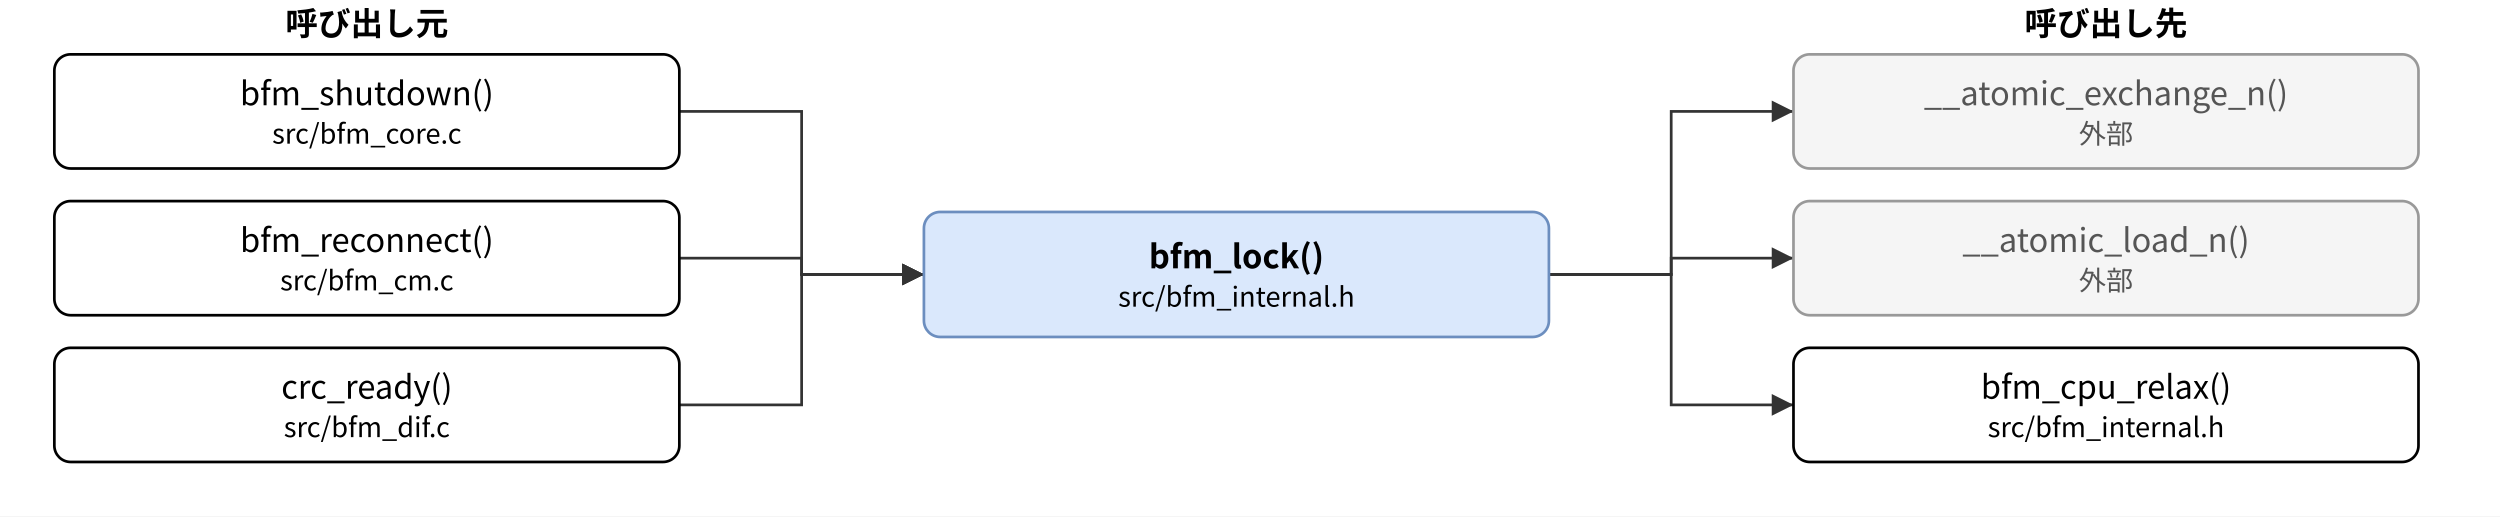
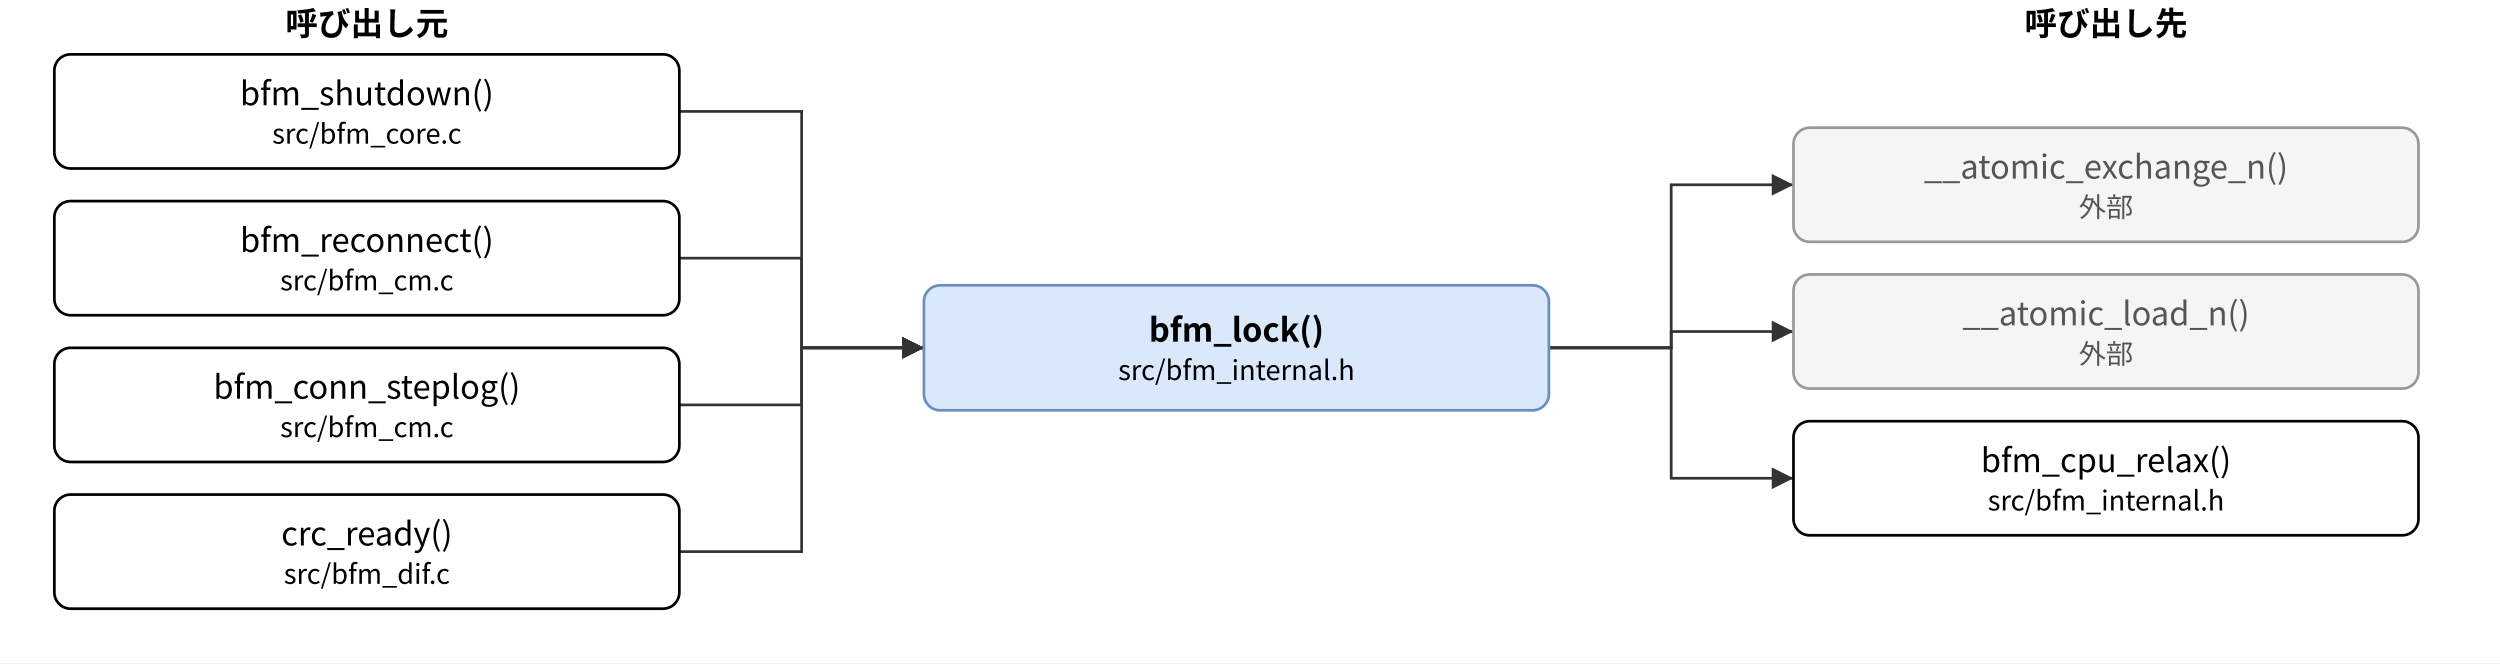
- <svg xmlns="http://www.w3.org/2000/svg" version="1.1" width="920" height="190" viewBox="0 0 920 190" font-family="Noto Sans CJK JP, Meiryo, sans-serif" content="&lt;mxfile host=&quot;bfmem-gen&quot; type=&quot;device&quot;&gt;&lt;diagram id=&quot;d20fbdc33c8b53f7ad3d&quot; name=&quot;bfm_lock 関係&quot;&gt;&lt;mxGraphModel dx=&quot;800&quot; dy=&quot;600&quot; grid=&quot;0&quot; gridSize=&quot;10&quot; guides=&quot;1&quot; tooltips=&quot;1&quot; connect=&quot;1&quot; arrows=&quot;1&quot; fold=&quot;1&quot; page=&quot;0&quot; pageScale=&quot;1&quot; math=&quot;0&quot; shadow=&quot;0&quot;&gt;&lt;root&gt;&lt;mxCell id=&quot;0&quot;/&gt;&lt;mxCell id=&quot;1&quot; parent=&quot;0&quot;/&gt;&lt;mxCell id=&quot;c&quot; value=&quot;bfm_lock()&amp;lt;br&amp;gt;&amp;lt;font style=&amp;quot;font-size:10px&amp;quot;&amp;gt;src/bfm_internal.h&amp;lt;/font&amp;gt;&quot; style=&quot;rounded=1;whiteSpace=wrap;html=1;fillColor=#dae8fc;strokeColor=#6c8ebf;fontStyle=1;&quot; vertex=&quot;1&quot; parent=&quot;1&quot;&gt;&lt;mxGeometry x=&quot;340.0&quot; y=&quot;78.0&quot; width=&quot;230.0&quot; height=&quot;46.0&quot; as=&quot;geometry&quot;/&gt;&lt;/mxCell&gt;&lt;mxCell id=&quot;l0&quot; value=&quot;bfm_shutdown()&amp;lt;br&amp;gt;&amp;lt;font style=&amp;quot;font-size:10px&amp;quot;&amp;gt;src/bfm_core.c&amp;lt;/font&amp;gt;&quot; style=&quot;rounded=1;whiteSpace=wrap;html=1;&quot; vertex=&quot;1&quot; parent=&quot;1&quot;&gt;&lt;mxGeometry x=&quot;20.0&quot; y=&quot;20.0&quot; width=&quot;230.0&quot; height=&quot;42.0&quot; as=&quot;geometry&quot;/&gt;&lt;/mxCell&gt;&lt;mxCell id=&quot;l1&quot; value=&quot;bfm_reconnect()&amp;lt;br&amp;gt;&amp;lt;font style=&amp;quot;font-size:10px&amp;quot;&amp;gt;src/bfm_cm.c&amp;lt;/font&amp;gt;&quot; style=&quot;rounded=1;whiteSpace=wrap;html=1;&quot; vertex=&quot;1&quot; parent=&quot;1&quot;&gt;&lt;mxGeometry x=&quot;20.0&quot; y=&quot;74.0&quot; width=&quot;230.0&quot; height=&quot;42.0&quot; as=&quot;geometry&quot;/&gt;&lt;/mxCell&gt;&lt;mxCell id=&quot;l2&quot; value=&quot;crc_ready()&amp;lt;br&amp;gt;&amp;lt;font style=&amp;quot;font-size:10px&amp;quot;&amp;gt;src/bfm_dif.c&amp;lt;/font&amp;gt;&quot; style=&quot;rounded=1;whiteSpace=wrap;html=1;&quot; vertex=&quot;1&quot; parent=&quot;1&quot;&gt;&lt;mxGeometry x=&quot;20.0&quot; y=&quot;128.0&quot; width=&quot;230.0&quot; height=&quot;42.0&quot; as=&quot;geometry&quot;/&gt;&lt;/mxCell&gt;&lt;mxCell id=&quot;r0&quot; value=&quot;__atomic_exchange_n()&amp;lt;br&amp;gt;&amp;lt;font style=&amp;quot;font-size:10px&amp;quot;&amp;gt;外部&amp;lt;/font&amp;gt;&quot; style=&quot;rounded=1;whiteSpace=wrap;html=1;fillColor=#f5f5f5;strokeColor=#999999;fontColor=#555555;&quot; vertex=&quot;1&quot; parent=&quot;1&quot;&gt;&lt;mxGeometry x=&quot;660.0&quot; y=&quot;20.0&quot; width=&quot;230.0&quot; height=&quot;42.0&quot; as=&quot;geometry&quot;/&gt;&lt;/mxCell&gt;&lt;mxCell id=&quot;r1&quot; value=&quot;__atomic_load_n()&amp;lt;br&amp;gt;&amp;lt;font style=&amp;quot;font-size:10px&amp;quot;&amp;gt;外部&amp;lt;/font&amp;gt;&quot; style=&quot;rounded=1;whiteSpace=wrap;html=1;fillColor=#f5f5f5;strokeColor=#999999;fontColor=#555555;&quot; vertex=&quot;1&quot; parent=&quot;1&quot;&gt;&lt;mxGeometry x=&quot;660.0&quot; y=&quot;74.0&quot; width=&quot;230.0&quot; height=&quot;42.0&quot; as=&quot;geometry&quot;/&gt;&lt;/mxCell&gt;&lt;mxCell id=&quot;r2&quot; value=&quot;bfm_cpu_relax()&amp;lt;br&amp;gt;&amp;lt;font style=&amp;quot;font-size:10px&amp;quot;&amp;gt;src/bfm_internal.h&amp;lt;/font&amp;gt;&quot; style=&quot;rounded=1;whiteSpace=wrap;html=1;&quot; vertex=&quot;1&quot; parent=&quot;1&quot;&gt;&lt;mxGeometry x=&quot;660.0&quot; y=&quot;128.0&quot; width=&quot;230.0&quot; height=&quot;42.0&quot; as=&quot;geometry&quot;/&gt;&lt;/mxCell&gt;&lt;mxCell id=&quot;e0&quot; value=&quot;&quot; style=&quot;edgeStyle=none;html=1;rounded=0;endArrow=block;endFill=1;exitX=1;exitY=0.5;exitDx=0;exitDy=0;exitPerimeter=0;entryX=0;entryY=0.5;entryDx=0;entryDy=0;entryPerimeter=0;&quot; edge=&quot;1&quot; parent=&quot;1&quot; source=&quot;l0&quot; target=&quot;c&quot;&gt;&lt;mxGeometry relative=&quot;1&quot; as=&quot;geometry&quot;&gt;&lt;Array as=&quot;points&quot;&gt;&lt;mxPoint x=&quot;295.0&quot; y=&quot;41.0&quot;/&gt;&lt;mxPoint x=&quot;295.0&quot; y=&quot;101.0&quot;/&gt;&lt;/Array&gt;&lt;/mxGeometry&gt;&lt;/mxCell&gt;&lt;mxCell id=&quot;e1&quot; value=&quot;&quot; style=&quot;edgeStyle=none;html=1;rounded=0;endArrow=block;endFill=1;exitX=1;exitY=0.5;exitDx=0;exitDy=0;exitPerimeter=0;entryX=0;entryY=0.5;entryDx=0;entryDy=0;entryPerimeter=0;&quot; edge=&quot;1&quot; parent=&quot;1&quot; source=&quot;l1&quot; target=&quot;c&quot;&gt;&lt;mxGeometry relative=&quot;1&quot; as=&quot;geometry&quot;&gt;&lt;Array as=&quot;points&quot;&gt;&lt;mxPoint x=&quot;295.0&quot; y=&quot;95.0&quot;/&gt;&lt;mxPoint x=&quot;295.0&quot; y=&quot;101.0&quot;/&gt;&lt;/Array&gt;&lt;/mxGeometry&gt;&lt;/mxCell&gt;&lt;mxCell id=&quot;e2&quot; value=&quot;&quot; style=&quot;edgeStyle=none;html=1;rounded=0;endArrow=block;endFill=1;exitX=1;exitY=0.5;exitDx=0;exitDy=0;exitPerimeter=0;entryX=0;entryY=0.5;entryDx=0;entryDy=0;entryPerimeter=0;&quot; edge=&quot;1&quot; parent=&quot;1&quot; source=&quot;l2&quot; target=&quot;c&quot;&gt;&lt;mxGeometry relative=&quot;1&quot; as=&quot;geometry&quot;&gt;&lt;Array as=&quot;points&quot;&gt;&lt;mxPoint x=&quot;295.0&quot; y=&quot;149.0&quot;/&gt;&lt;mxPoint x=&quot;295.0&quot; y=&quot;101.0&quot;/&gt;&lt;/Array&gt;&lt;/mxGeometry&gt;&lt;/mxCell&gt;&lt;mxCell id=&quot;e3&quot; value=&quot;&quot; style=&quot;edgeStyle=none;html=1;rounded=0;endArrow=block;endFill=1;exitX=1;exitY=0.5;exitDx=0;exitDy=0;exitPerimeter=0;entryX=0;entryY=0.5;entryDx=0;entryDy=0;entryPerimeter=0;&quot; edge=&quot;1&quot; parent=&quot;1&quot; source=&quot;c&quot; target=&quot;r0&quot;&gt;&lt;mxGeometry relative=&quot;1&quot; as=&quot;geometry&quot;&gt;&lt;Array as=&quot;points&quot;&gt;&lt;mxPoint x=&quot;615.0&quot; y=&quot;101.0&quot;/&gt;&lt;mxPoint x=&quot;615.0&quot; y=&quot;41.0&quot;/&gt;&lt;/Array&gt;&lt;/mxGeometry&gt;&lt;/mxCell&gt;&lt;mxCell id=&quot;e4&quot; value=&quot;&quot; style=&quot;edgeStyle=none;html=1;rounded=0;endArrow=block;endFill=1;exitX=1;exitY=0.5;exitDx=0;exitDy=0;exitPerimeter=0;entryX=0;entryY=0.5;entryDx=0;entryDy=0;entryPerimeter=0;&quot; edge=&quot;1&quot; parent=&quot;1&quot; source=&quot;c&quot; target=&quot;r1&quot;&gt;&lt;mxGeometry relative=&quot;1&quot; as=&quot;geometry&quot;&gt;&lt;Array as=&quot;points&quot;&gt;&lt;mxPoint x=&quot;615.0&quot; y=&quot;101.0&quot;/&gt;&lt;mxPoint x=&quot;615.0&quot; y=&quot;95.0&quot;/&gt;&lt;/Array&gt;&lt;/mxGeometry&gt;&lt;/mxCell&gt;&lt;mxCell id=&quot;e5&quot; value=&quot;&quot; style=&quot;edgeStyle=none;html=1;rounded=0;endArrow=block;endFill=1;exitX=1;exitY=0.5;exitDx=0;exitDy=0;exitPerimeter=0;entryX=0;entryY=0.5;entryDx=0;entryDy=0;entryPerimeter=0;&quot; edge=&quot;1&quot; parent=&quot;1&quot; source=&quot;c&quot; target=&quot;r2&quot;&gt;&lt;mxGeometry relative=&quot;1&quot; as=&quot;geometry&quot;&gt;&lt;Array as=&quot;points&quot;&gt;&lt;mxPoint x=&quot;615.0&quot; y=&quot;101.0&quot;/&gt;&lt;mxPoint x=&quot;615.0&quot; y=&quot;149.0&quot;/&gt;&lt;/Array&gt;&lt;/mxGeometry&gt;&lt;/mxCell&gt;&lt;mxCell id=&quot;h0&quot; value=&quot;呼び出し元&quot; style=&quot;text;html=1;align=center;fontStyle=1;&quot; vertex=&quot;1&quot; parent=&quot;1&quot;&gt;&lt;mxGeometry x=&quot;55.0&quot; y=&quot;0&quot; width=&quot;160&quot; height=&quot;18&quot; as=&quot;geometry&quot;/&gt;&lt;/mxCell&gt;&lt;mxCell id=&quot;h1&quot; value=&quot;呼び出し先&quot; style=&quot;text;html=1;align=center;fontStyle=1;&quot; vertex=&quot;1&quot; parent=&quot;1&quot;&gt;&lt;mxGeometry x=&quot;695.0&quot; y=&quot;0&quot; width=&quot;160&quot; height=&quot;18&quot; as=&quot;geometry&quot;/&gt;&lt;/mxCell&gt;&lt;/root&gt;&lt;/mxGraphModel&gt;&lt;/diagram&gt;&lt;/mxfile&gt;">
+ <svg xmlns="http://www.w3.org/2000/svg" version="1.1" width="920" height="244" viewBox="0 0 920 244" font-family="Noto Sans CJK JP, Meiryo, sans-serif" content="&lt;mxfile host=&quot;bfmem-gen&quot; type=&quot;device&quot;&gt;&lt;diagram id=&quot;d20fbdc33c8b53f7ad3d&quot; name=&quot;bfm_lock 関係&quot;&gt;&lt;mxGraphModel dx=&quot;800&quot; dy=&quot;600&quot; grid=&quot;0&quot; gridSize=&quot;10&quot; guides=&quot;1&quot; tooltips=&quot;1&quot; connect=&quot;1&quot; arrows=&quot;1&quot; fold=&quot;1&quot; page=&quot;0&quot; pageScale=&quot;1&quot; math=&quot;0&quot; shadow=&quot;0&quot;&gt;&lt;root&gt;&lt;mxCell id=&quot;0&quot;/&gt;&lt;mxCell id=&quot;1&quot; parent=&quot;0&quot;/&gt;&lt;mxCell id=&quot;c&quot; value=&quot;bfm_lock()&amp;lt;br&amp;gt;&amp;lt;font style=&amp;quot;font-size:10px&amp;quot;&amp;gt;src/bfm_internal.h&amp;lt;/font&amp;gt;&quot; style=&quot;rounded=1;whiteSpace=wrap;html=1;fillColor=#dae8fc;strokeColor=#6c8ebf;fontStyle=1;&quot; vertex=&quot;1&quot; parent=&quot;1&quot;&gt;&lt;mxGeometry x=&quot;340.0&quot; y=&quot;105.0&quot; width=&quot;230.0&quot; height=&quot;46.0&quot; as=&quot;geometry&quot;/&gt;&lt;/mxCell&gt;&lt;mxCell id=&quot;l0&quot; value=&quot;bfm_shutdown()&amp;lt;br&amp;gt;&amp;lt;font style=&amp;quot;font-size:10px&amp;quot;&amp;gt;src/bfm_core.c&amp;lt;/font&amp;gt;&quot; style=&quot;rounded=1;whiteSpace=wrap;html=1;&quot; vertex=&quot;1&quot; parent=&quot;1&quot;&gt;&lt;mxGeometry x=&quot;20.0&quot; y=&quot;20.0&quot; width=&quot;230.0&quot; height=&quot;42.0&quot; as=&quot;geometry&quot;/&gt;&lt;/mxCell&gt;&lt;mxCell id=&quot;l1&quot; value=&quot;bfm_reconnect()&amp;lt;br&amp;gt;&amp;lt;font style=&amp;quot;font-size:10px&amp;quot;&amp;gt;src/bfm_cm.c&amp;lt;/font&amp;gt;&quot; style=&quot;rounded=1;whiteSpace=wrap;html=1;&quot; vertex=&quot;1&quot; parent=&quot;1&quot;&gt;&lt;mxGeometry x=&quot;20.0&quot; y=&quot;74.0&quot; width=&quot;230.0&quot; height=&quot;42.0&quot; as=&quot;geometry&quot;/&gt;&lt;/mxCell&gt;&lt;mxCell id=&quot;l2&quot; value=&quot;bfm_conn_steplog()&amp;lt;br&amp;gt;&amp;lt;font style=&amp;quot;font-size:10px&amp;quot;&amp;gt;src/bfm_cm.c&amp;lt;/font&amp;gt;&quot; style=&quot;rounded=1;whiteSpace=wrap;html=1;&quot; vertex=&quot;1&quot; parent=&quot;1&quot;&gt;&lt;mxGeometry x=&quot;20.0&quot; y=&quot;128.0&quot; width=&quot;230.0&quot; height=&quot;42.0&quot; as=&quot;geometry&quot;/&gt;&lt;/mxCell&gt;&lt;mxCell id=&quot;l3&quot; value=&quot;crc_ready()&amp;lt;br&amp;gt;&amp;lt;font style=&amp;quot;font-size:10px&amp;quot;&amp;gt;src/bfm_dif.c&amp;lt;/font&amp;gt;&quot; style=&quot;rounded=1;whiteSpace=wrap;html=1;&quot; vertex=&quot;1&quot; parent=&quot;1&quot;&gt;&lt;mxGeometry x=&quot;20.0&quot; y=&quot;182.0&quot; width=&quot;230.0&quot; height=&quot;42.0&quot; as=&quot;geometry&quot;/&gt;&lt;/mxCell&gt;&lt;mxCell id=&quot;r0&quot; value=&quot;__atomic_exchange_n()&amp;lt;br&amp;gt;&amp;lt;font style=&amp;quot;font-size:10px&amp;quot;&amp;gt;外部&amp;lt;/font&amp;gt;&quot; style=&quot;rounded=1;whiteSpace=wrap;html=1;fillColor=#f5f5f5;strokeColor=#999999;fontColor=#555555;&quot; vertex=&quot;1&quot; parent=&quot;1&quot;&gt;&lt;mxGeometry x=&quot;660.0&quot; y=&quot;47.0&quot; width=&quot;230.0&quot; height=&quot;42.0&quot; as=&quot;geometry&quot;/&gt;&lt;/mxCell&gt;&lt;mxCell id=&quot;r1&quot; value=&quot;__atomic_load_n()&amp;lt;br&amp;gt;&amp;lt;font style=&amp;quot;font-size:10px&amp;quot;&amp;gt;外部&amp;lt;/font&amp;gt;&quot; style=&quot;rounded=1;whiteSpace=wrap;html=1;fillColor=#f5f5f5;strokeColor=#999999;fontColor=#555555;&quot; vertex=&quot;1&quot; parent=&quot;1&quot;&gt;&lt;mxGeometry x=&quot;660.0&quot; y=&quot;101.0&quot; width=&quot;230.0&quot; height=&quot;42.0&quot; as=&quot;geometry&quot;/&gt;&lt;/mxCell&gt;&lt;mxCell id=&quot;r2&quot; value=&quot;bfm_cpu_relax()&amp;lt;br&amp;gt;&amp;lt;font style=&amp;quot;font-size:10px&amp;quot;&amp;gt;src/bfm_internal.h&amp;lt;/font&amp;gt;&quot; style=&quot;rounded=1;whiteSpace=wrap;html=1;&quot; vertex=&quot;1&quot; parent=&quot;1&quot;&gt;&lt;mxGeometry x=&quot;660.0&quot; y=&quot;155.0&quot; width=&quot;230.0&quot; height=&quot;42.0&quot; as=&quot;geometry&quot;/&gt;&lt;/mxCell&gt;&lt;mxCell id=&quot;e0&quot; value=&quot;&quot; style=&quot;edgeStyle=none;html=1;rounded=0;endArrow=block;endFill=1;exitX=1;exitY=0.5;exitDx=0;exitDy=0;exitPerimeter=0;entryX=0;entryY=0.5;entryDx=0;entryDy=0;entryPerimeter=0;&quot; edge=&quot;1&quot; parent=&quot;1&quot; source=&quot;l0&quot; target=&quot;c&quot;&gt;&lt;mxGeometry relative=&quot;1&quot; as=&quot;geometry&quot;&gt;&lt;Array as=&quot;points&quot;&gt;&lt;mxPoint x=&quot;295.0&quot; y=&quot;41.0&quot;/&gt;&lt;mxPoint x=&quot;295.0&quot; y=&quot;128.0&quot;/&gt;&lt;/Array&gt;&lt;/mxGeometry&gt;&lt;/mxCell&gt;&lt;mxCell id=&quot;e1&quot; value=&quot;&quot; style=&quot;edgeStyle=none;html=1;rounded=0;endArrow=block;endFill=1;exitX=1;exitY=0.5;exitDx=0;exitDy=0;exitPerimeter=0;entryX=0;entryY=0.5;entryDx=0;entryDy=0;entryPerimeter=0;&quot; edge=&quot;1&quot; parent=&quot;1&quot; source=&quot;l1&quot; target=&quot;c&quot;&gt;&lt;mxGeometry relative=&quot;1&quot; as=&quot;geometry&quot;&gt;&lt;Array as=&quot;points&quot;&gt;&lt;mxPoint x=&quot;295.0&quot; y=&quot;95.0&quot;/&gt;&lt;mxPoint x=&quot;295.0&quot; y=&quot;128.0&quot;/&gt;&lt;/Array&gt;&lt;/mxGeometry&gt;&lt;/mxCell&gt;&lt;mxCell id=&quot;e2&quot; value=&quot;&quot; style=&quot;edgeStyle=none;html=1;rounded=0;endArrow=block;endFill=1;exitX=1;exitY=0.5;exitDx=0;exitDy=0;exitPerimeter=0;entryX=0;entryY=0.5;entryDx=0;entryDy=0;entryPerimeter=0;&quot; edge=&quot;1&quot; parent=&quot;1&quot; source=&quot;l2&quot; target=&quot;c&quot;&gt;&lt;mxGeometry relative=&quot;1&quot; as=&quot;geometry&quot;&gt;&lt;Array as=&quot;points&quot;&gt;&lt;mxPoint x=&quot;295.0&quot; y=&quot;149.0&quot;/&gt;&lt;mxPoint x=&quot;295.0&quot; y=&quot;128.0&quot;/&gt;&lt;/Array&gt;&lt;/mxGeometry&gt;&lt;/mxCell&gt;&lt;mxCell id=&quot;e3&quot; value=&quot;&quot; style=&quot;edgeStyle=none;html=1;rounded=0;endArrow=block;endFill=1;exitX=1;exitY=0.5;exitDx=0;exitDy=0;exitPerimeter=0;entryX=0;entryY=0.5;entryDx=0;entryDy=0;entryPerimeter=0;&quot; edge=&quot;1&quot; parent=&quot;1&quot; source=&quot;l3&quot; target=&quot;c&quot;&gt;&lt;mxGeometry relative=&quot;1&quot; as=&quot;geometry&quot;&gt;&lt;Array as=&quot;points&quot;&gt;&lt;mxPoint x=&quot;295.0&quot; y=&quot;203.0&quot;/&gt;&lt;mxPoint x=&quot;295.0&quot; y=&quot;128.0&quot;/&gt;&lt;/Array&gt;&lt;/mxGeometry&gt;&lt;/mxCell&gt;&lt;mxCell id=&quot;e4&quot; value=&quot;&quot; style=&quot;edgeStyle=none;html=1;rounded=0;endArrow=block;endFill=1;exitX=1;exitY=0.5;exitDx=0;exitDy=0;exitPerimeter=0;entryX=0;entryY=0.5;entryDx=0;entryDy=0;entryPerimeter=0;&quot; edge=&quot;1&quot; parent=&quot;1&quot; source=&quot;c&quot; target=&quot;r0&quot;&gt;&lt;mxGeometry relative=&quot;1&quot; as=&quot;geometry&quot;&gt;&lt;Array as=&quot;points&quot;&gt;&lt;mxPoint x=&quot;615.0&quot; y=&quot;128.0&quot;/&gt;&lt;mxPoint x=&quot;615.0&quot; y=&quot;68.0&quot;/&gt;&lt;/Array&gt;&lt;/mxGeometry&gt;&lt;/mxCell&gt;&lt;mxCell id=&quot;e5&quot; value=&quot;&quot; style=&quot;edgeStyle=none;html=1;rounded=0;endArrow=block;endFill=1;exitX=1;exitY=0.5;exitDx=0;exitDy=0;exitPerimeter=0;entryX=0;entryY=0.5;entryDx=0;entryDy=0;entryPerimeter=0;&quot; edge=&quot;1&quot; parent=&quot;1&quot; source=&quot;c&quot; target=&quot;r1&quot;&gt;&lt;mxGeometry relative=&quot;1&quot; as=&quot;geometry&quot;&gt;&lt;Array as=&quot;points&quot;&gt;&lt;mxPoint x=&quot;615.0&quot; y=&quot;128.0&quot;/&gt;&lt;mxPoint x=&quot;615.0&quot; y=&quot;122.0&quot;/&gt;&lt;/Array&gt;&lt;/mxGeometry&gt;&lt;/mxCell&gt;&lt;mxCell id=&quot;e6&quot; value=&quot;&quot; style=&quot;edgeStyle=none;html=1;rounded=0;endArrow=block;endFill=1;exitX=1;exitY=0.5;exitDx=0;exitDy=0;exitPerimeter=0;entryX=0;entryY=0.5;entryDx=0;entryDy=0;entryPerimeter=0;&quot; edge=&quot;1&quot; parent=&quot;1&quot; source=&quot;c&quot; target=&quot;r2&quot;&gt;&lt;mxGeometry relative=&quot;1&quot; as=&quot;geometry&quot;&gt;&lt;Array as=&quot;points&quot;&gt;&lt;mxPoint x=&quot;615.0&quot; y=&quot;128.0&quot;/&gt;&lt;mxPoint x=&quot;615.0&quot; y=&quot;176.0&quot;/&gt;&lt;/Array&gt;&lt;/mxGeometry&gt;&lt;/mxCell&gt;&lt;mxCell id=&quot;h0&quot; value=&quot;呼び出し元&quot; style=&quot;text;html=1;align=center;fontStyle=1;&quot; vertex=&quot;1&quot; parent=&quot;1&quot;&gt;&lt;mxGeometry x=&quot;55.0&quot; y=&quot;0&quot; width=&quot;160&quot; height=&quot;18&quot; as=&quot;geometry&quot;/&gt;&lt;/mxCell&gt;&lt;mxCell id=&quot;h1&quot; value=&quot;呼び出し先&quot; style=&quot;text;html=1;align=center;fontStyle=1;&quot; vertex=&quot;1&quot; parent=&quot;1&quot;&gt;&lt;mxGeometry x=&quot;695.0&quot; y=&quot;0&quot; width=&quot;160&quot; height=&quot;18&quot; as=&quot;geometry&quot;/&gt;&lt;/mxCell&gt;&lt;/root&gt;&lt;/mxGraphModel&gt;&lt;/diagram&gt;&lt;/mxfile&gt;">
  <defs>
    <marker id="a" viewBox="0 0 10 10" refX="10" refY="5" markerWidth="8" markerHeight="8" orient="auto-start-reverse">
      <path d="M0,0 L10,5 L0,10 z" fill="#333333" />
    </marker>
  </defs>
-   <rect x="0" y="0" width="920" height="190" fill="#ffffff" />
+   <rect x="0" y="0" width="920" height="244" fill="#ffffff" />
  <text x="135.0" y="13" font-size="12" font-weight="bold" text-anchor="middle">呼び出し元</text>
  <text x="775.0" y="13" font-size="12" font-weight="bold" text-anchor="middle">呼び出し先</text>
-   <polyline points="250.0,41.0 295.0,41.0 295.0,101.0 340.0,101.0" fill="none" stroke="#333333" marker-end="url(#a)" />
-   <polyline points="250.0,95.0 295.0,95.0 295.0,101.0 340.0,101.0" fill="none" stroke="#333333" marker-end="url(#a)" />
-   <polyline points="250.0,149.0 295.0,149.0 295.0,101.0 340.0,101.0" fill="none" stroke="#333333" marker-end="url(#a)" />
-   <polyline points="570.0,101.0 615.0,101.0 615.0,41.0 660.0,41.0" fill="none" stroke="#333333" marker-end="url(#a)" />
-   <polyline points="570.0,101.0 615.0,101.0 615.0,95.0 660.0,95.0" fill="none" stroke="#333333" marker-end="url(#a)" />
-   <polyline points="570.0,101.0 615.0,101.0 615.0,149.0 660.0,149.0" fill="none" stroke="#333333" marker-end="url(#a)" />
-   <rect x="340.0" y="78.0" width="230.0" height="46.0" rx="6" fill="#dae8fc" stroke="#6c8ebf" />
-   <text x="455.0" y="93.5" font-size="12" text-anchor="middle" dominant-baseline="central" fill="#000000" font-weight="bold">bfm_lock()</text>
-   <text x="455.0" y="108.5" font-size="10" text-anchor="middle" dominant-baseline="central" fill="#000000">src/bfm_internal.h</text>
+   <polyline points="250.0,41.0 295.0,41.0 295.0,128.0 340.0,128.0" fill="none" stroke="#333333" marker-end="url(#a)" />
+   <polyline points="250.0,95.0 295.0,95.0 295.0,128.0 340.0,128.0" fill="none" stroke="#333333" marker-end="url(#a)" />
+   <polyline points="250.0,149.0 295.0,149.0 295.0,128.0 340.0,128.0" fill="none" stroke="#333333" marker-end="url(#a)" />
+   <polyline points="250.0,203.0 295.0,203.0 295.0,128.0 340.0,128.0" fill="none" stroke="#333333" marker-end="url(#a)" />
+   <polyline points="570.0,128.0 615.0,128.0 615.0,68.0 660.0,68.0" fill="none" stroke="#333333" marker-end="url(#a)" />
+   <polyline points="570.0,128.0 615.0,128.0 615.0,122.0 660.0,122.0" fill="none" stroke="#333333" marker-end="url(#a)" />
+   <polyline points="570.0,128.0 615.0,128.0 615.0,176.0 660.0,176.0" fill="none" stroke="#333333" marker-end="url(#a)" />
+   <rect x="340.0" y="105.0" width="230.0" height="46.0" rx="6" fill="#dae8fc" stroke="#6c8ebf" />
+   <text x="455.0" y="120.5" font-size="12" text-anchor="middle" dominant-baseline="central" fill="#000000" font-weight="bold">bfm_lock()</text>
+   <text x="455.0" y="135.5" font-size="10" text-anchor="middle" dominant-baseline="central" fill="#000000">src/bfm_internal.h</text>
  <rect x="20.0" y="20.0" width="230.0" height="42.0" rx="6" fill="#ffffff" stroke="#000000" />
  <text x="135.0" y="33.5" font-size="12" text-anchor="middle" dominant-baseline="central" fill="#000000">bfm_shutdown()</text>
  <text x="135.0" y="48.5" font-size="10" text-anchor="middle" dominant-baseline="central" fill="#000000">src/bfm_core.c</text>
  <rect x="20.0" y="74.0" width="230.0" height="42.0" rx="6" fill="#ffffff" stroke="#000000" />
  <text x="135.0" y="87.5" font-size="12" text-anchor="middle" dominant-baseline="central" fill="#000000">bfm_reconnect()</text>
  <text x="135.0" y="102.5" font-size="10" text-anchor="middle" dominant-baseline="central" fill="#000000">src/bfm_cm.c</text>
  <rect x="20.0" y="128.0" width="230.0" height="42.0" rx="6" fill="#ffffff" stroke="#000000" />
-   <text x="135.0" y="141.5" font-size="12" text-anchor="middle" dominant-baseline="central" fill="#000000">crc_ready()</text>
-   <text x="135.0" y="156.5" font-size="10" text-anchor="middle" dominant-baseline="central" fill="#000000">src/bfm_dif.c</text>
-   <rect x="660.0" y="20.0" width="230.0" height="42.0" rx="6" fill="#f5f5f5" stroke="#999999" />
-   <text x="775.0" y="33.5" font-size="12" text-anchor="middle" dominant-baseline="central" fill="#555555">__atomic_exchange_n()</text>
-   <text x="775.0" y="48.5" font-size="10" text-anchor="middle" dominant-baseline="central" fill="#555555">外部</text>
-   <rect x="660.0" y="74.0" width="230.0" height="42.0" rx="6" fill="#f5f5f5" stroke="#999999" />
-   <text x="775.0" y="87.5" font-size="12" text-anchor="middle" dominant-baseline="central" fill="#555555">__atomic_load_n()</text>
-   <text x="775.0" y="102.5" font-size="10" text-anchor="middle" dominant-baseline="central" fill="#555555">外部</text>
-   <rect x="660.0" y="128.0" width="230.0" height="42.0" rx="6" fill="#ffffff" stroke="#000000" />
-   <text x="775.0" y="141.5" font-size="12" text-anchor="middle" dominant-baseline="central" fill="#000000">bfm_cpu_relax()</text>
-   <text x="775.0" y="156.5" font-size="10" text-anchor="middle" dominant-baseline="central" fill="#000000">src/bfm_internal.h</text>
+   <text x="135.0" y="141.5" font-size="12" text-anchor="middle" dominant-baseline="central" fill="#000000">bfm_conn_steplog()</text>
+   <text x="135.0" y="156.5" font-size="10" text-anchor="middle" dominant-baseline="central" fill="#000000">src/bfm_cm.c</text>
+   <rect x="20.0" y="182.0" width="230.0" height="42.0" rx="6" fill="#ffffff" stroke="#000000" />
+   <text x="135.0" y="195.5" font-size="12" text-anchor="middle" dominant-baseline="central" fill="#000000">crc_ready()</text>
+   <text x="135.0" y="210.5" font-size="10" text-anchor="middle" dominant-baseline="central" fill="#000000">src/bfm_dif.c</text>
+   <rect x="660.0" y="47.0" width="230.0" height="42.0" rx="6" fill="#f5f5f5" stroke="#999999" />
+   <text x="775.0" y="60.5" font-size="12" text-anchor="middle" dominant-baseline="central" fill="#555555">__atomic_exchange_n()</text>
+   <text x="775.0" y="75.5" font-size="10" text-anchor="middle" dominant-baseline="central" fill="#555555">外部</text>
+   <rect x="660.0" y="101.0" width="230.0" height="42.0" rx="6" fill="#f5f5f5" stroke="#999999" />
+   <text x="775.0" y="114.5" font-size="12" text-anchor="middle" dominant-baseline="central" fill="#555555">__atomic_load_n()</text>
+   <text x="775.0" y="129.5" font-size="10" text-anchor="middle" dominant-baseline="central" fill="#555555">外部</text>
+   <rect x="660.0" y="155.0" width="230.0" height="42.0" rx="6" fill="#ffffff" stroke="#000000" />
+   <text x="775.0" y="168.5" font-size="12" text-anchor="middle" dominant-baseline="central" fill="#000000">bfm_cpu_relax()</text>
+   <text x="775.0" y="183.5" font-size="10" text-anchor="middle" dominant-baseline="central" fill="#000000">src/bfm_internal.h</text>
</svg>
